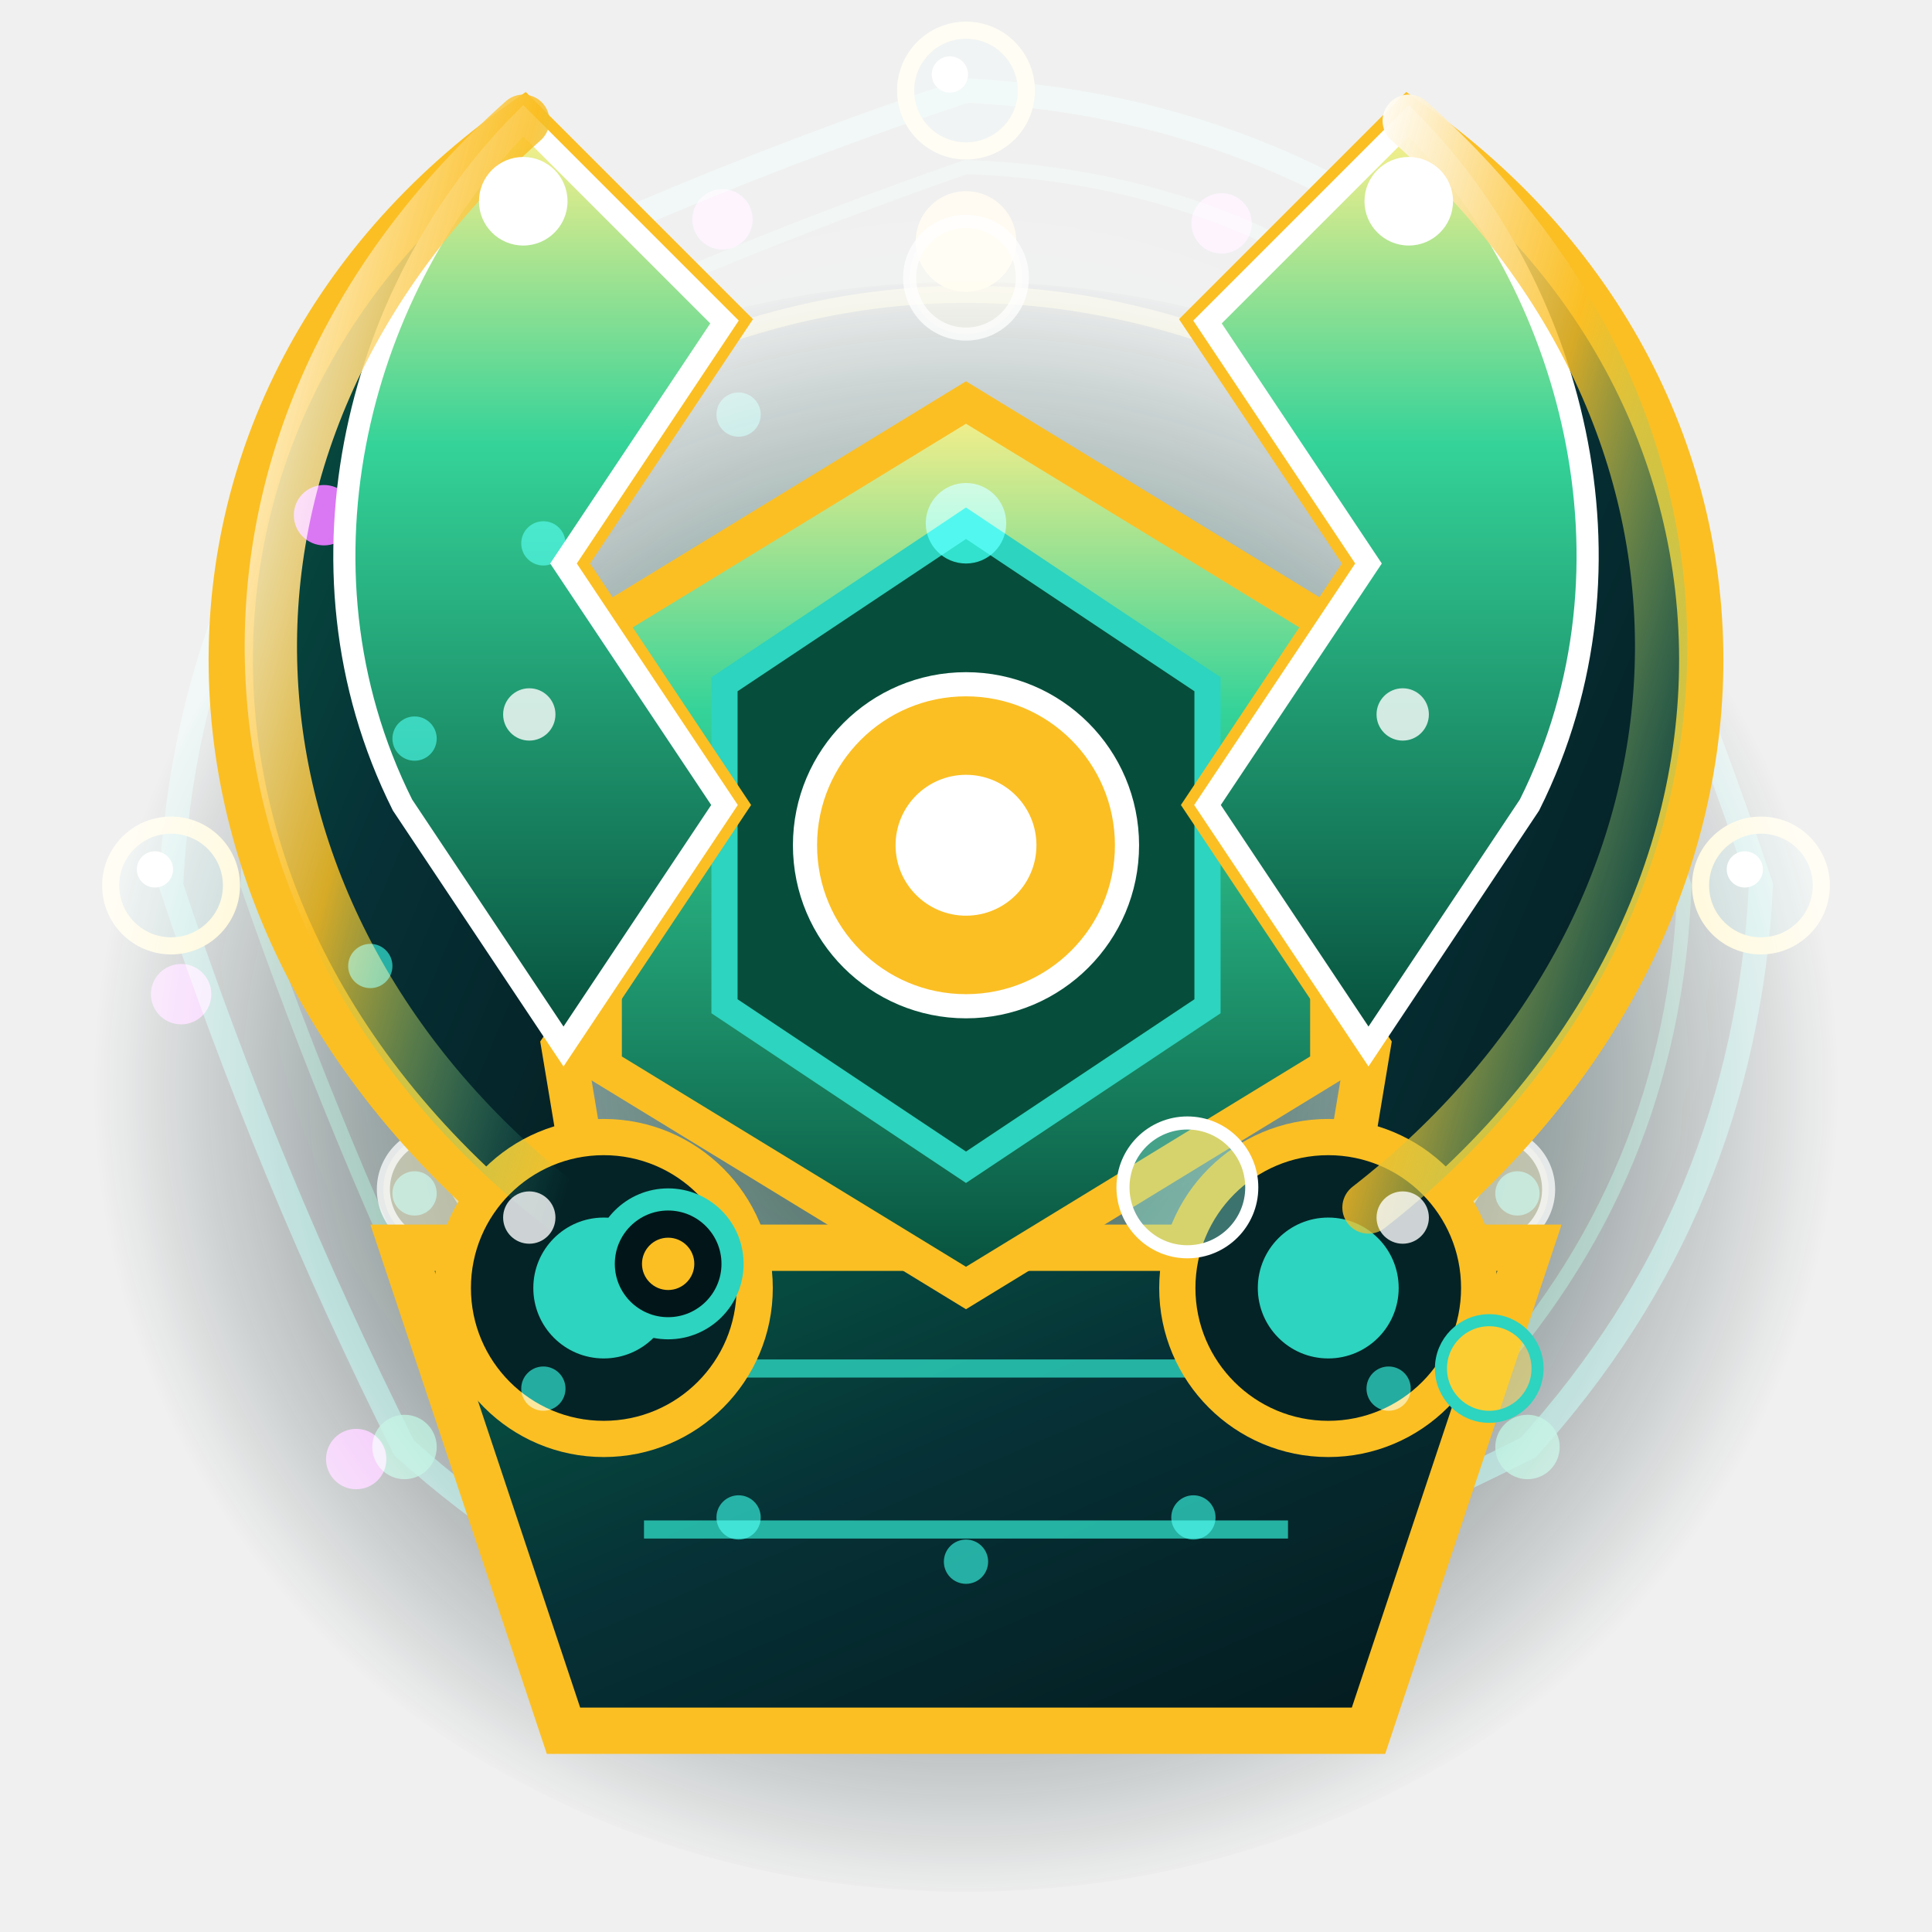
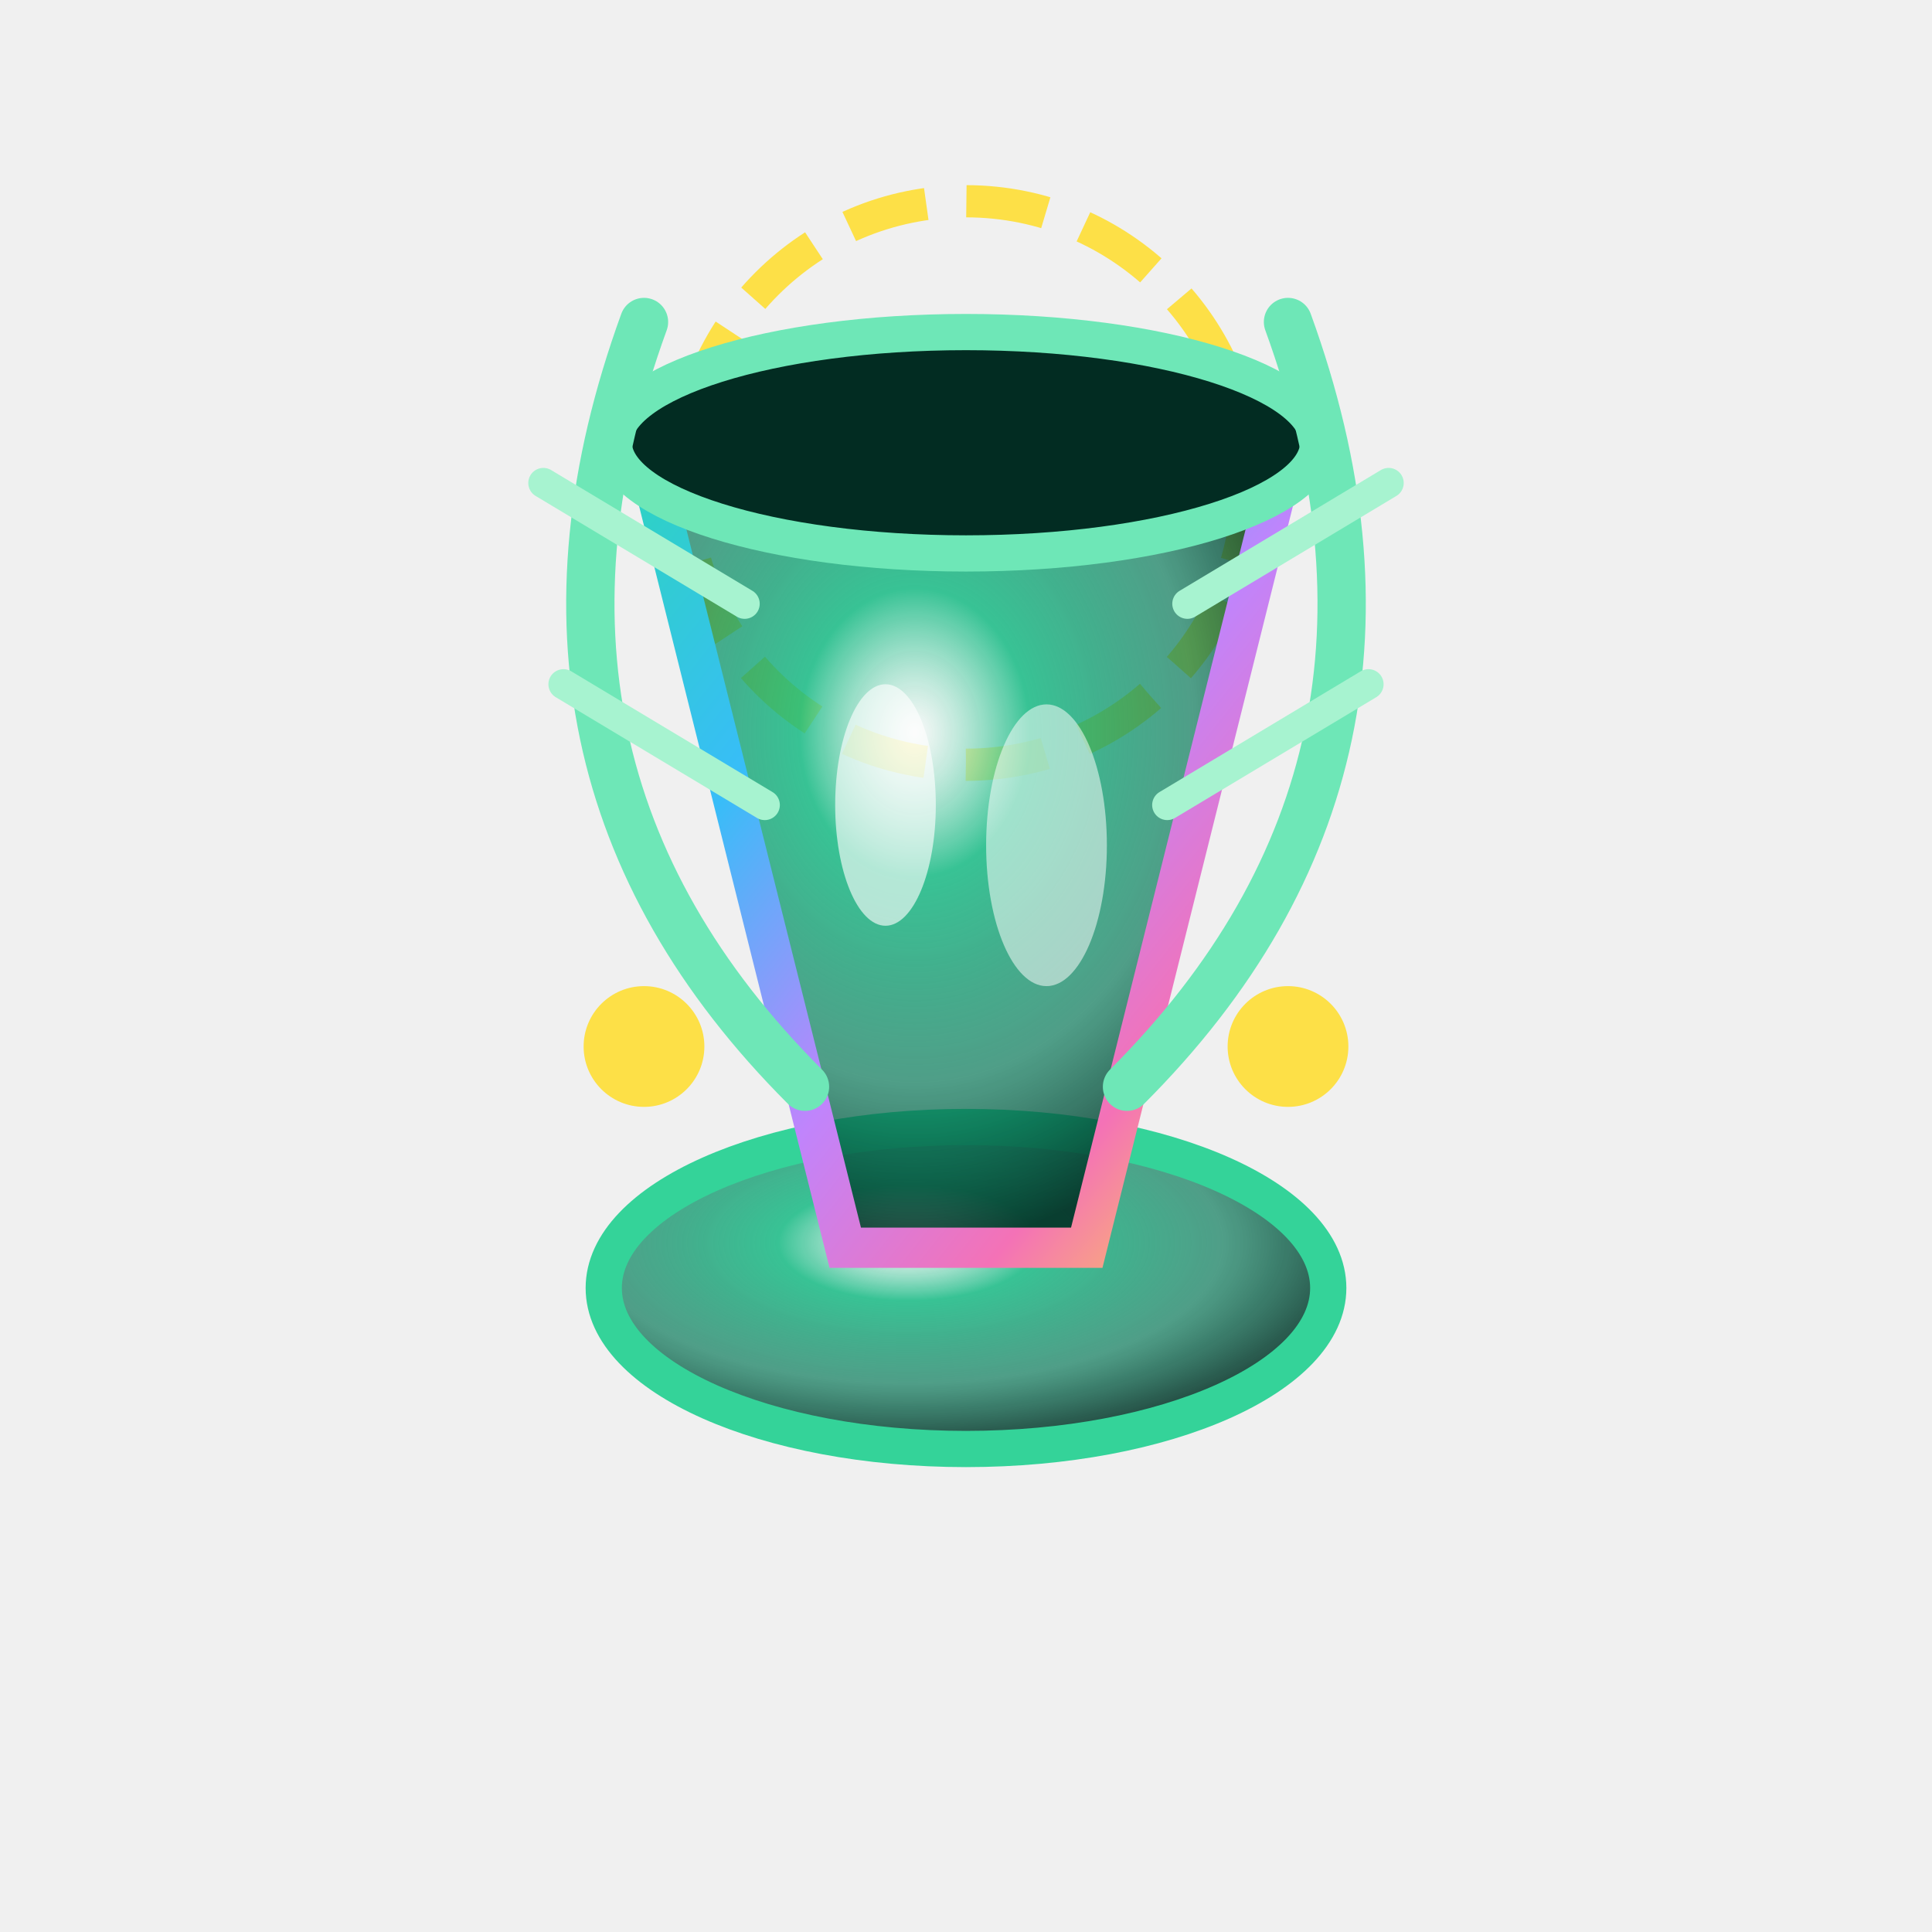
- <svg xmlns="http://www.w3.org/2000/svg" viewBox="0 0 96 96" fill="none" data-rig-id="mouth-herb-lv3-rig" data-root-anchor="48,70" data-has-aura="true">
+ <svg xmlns="http://www.w3.org/2000/svg" viewBox="0 0 96 96" width="100%" height="100%" data-rig-id="mouth-herb-lv3-rig">
  <defs>
-     <radialGradient id="mh3-shadow" cx="50%" cy="50%" r="50%">
-       <stop offset="0%" stop-color="#021317" stop-opacity="0.78" />
-       <stop offset="68%" stop-color="#03181c" stop-opacity="0.35" />
-       <stop offset="100%" stop-color="#03181c" stop-opacity="0" />
+     <radialGradient id="mh-jelly" cx="42%" cy="36%" r="64%">
+       <stop offset="0%" stop-color="#ffffff" stop-opacity="0.54" />
+       <stop offset="28%" stop-color="#10b981" stop-opacity="0.82" />
+       <stop offset="68%" stop-color="#047857" stop-opacity="0.68" />
+       <stop offset="100%" stop-color="#022c22" stop-opacity="0.88" />
    </radialGradient>
-     <radialGradient id="mh3-aura" cx="50%" cy="50%" r="50%">
-       <stop offset="0%" stop-color="#fbbf24" stop-opacity="0.36" />
-       <stop offset="50%" stop-color="#10b981" stop-opacity="0.22" />
-       <stop offset="100%" stop-color="#03181c" stop-opacity="0" />
+     <radialGradient id="mh-core" cx="45%" cy="40%" r="55%">
+       <stop offset="0%" stop-color="#ffffff" stop-opacity="0.96" />
+       <stop offset="38%" stop-color="#a7f3d0" stop-opacity="0.92" />
+       <stop offset="78%" stop-color="#10b981" stop-opacity="0.65" />
+       <stop offset="100%" stop-color="#047857" stop-opacity="0.0" />
    </radialGradient>
-     <linearGradient id="mh3-chitin" x1="0%" y1="0%" x2="100%" y2="100%">
-       <stop offset="0%" stop-color="#065f46" />
-       <stop offset="45%" stop-color="#063136" />
-       <stop offset="100%" stop-color="#03181c" />
+     <linearGradient id="mh-irid" x1="0%" y1="0%" x2="100%" y2="100%">
+       <stop offset="0%" stop-color="#2dd4bf" />
+       <stop offset="28%" stop-color="#38bdf8" />
+       <stop offset="55%" stop-color="#c084fc" />
+       <stop offset="78%" stop-color="#f472b6" />
+       <stop offset="100%" stop-color="#fde047" />
    </linearGradient>
-     <linearGradient id="mh3-crystal" x1="0%" y1="0%" x2="0%" y2="100%">
-       <stop offset="0%" stop-color="#fef08a" />
-       <stop offset="35%" stop-color="#34d399" />
-       <stop offset="100%" stop-color="#064e3b" />
+     <linearGradient id="mh-stem" x1="50%" y1="0%" x2="50%" y2="100%">
+       <stop offset="0%" stop-color="#a7f3d0" stop-opacity="0.92" />
+       <stop offset="55%" stop-color="#10b981" stop-opacity="0.78" />
+       <stop offset="100%" stop-color="#047857" stop-opacity="0.42" />
    </linearGradient>
-     <linearGradient id="mh3-rim" x1="0%" y1="0%" x2="100%" y2="100%">
-       <stop offset="0%" stop-color="#ffffff" stop-opacity="0.98" />
-       <stop offset="45%" stop-color="#fbbf24" stop-opacity="0.85" />
-       <stop offset="100%" stop-color="#2dd4bf" stop-opacity="0" />
-     </linearGradient>
-     <radialGradient id="confocal-halo" cx="50%" cy="50%" r="50%">
-       <stop offset="0%" stop-color="#2dd4bf" stop-opacity="0" />
-       <stop offset="68%" stop-color="#2dd4bf" stop-opacity="0.16" />
-       <stop offset="86%" stop-color="#a855f7" stop-opacity="0.32" />
-       <stop offset="100%" stop-color="#03181c" stop-opacity="0" />
-     </radialGradient>
  </defs>
-   <g id="part-shadow-cast" data-pivot="48,54" data-parent="root" data-z-index="1" data-blend="multiply" style="mix-blend-mode: multiply">
-     <ellipse cx="48" cy="54" rx="44" ry="40" fill="url(#mh3-shadow)" />
+   <g id="part-shadow-cast" />
+   <g id="part-aura-ring-outer" />
+   <g id="part-aura-ring-inner" />
+   <g id="part-pharynx-base">
+     <ellipse cx="48" cy="64" rx="18" ry="8" fill="url(#mh-jelly)" stroke="#34d399" stroke-width="1.8" />
  </g>
-   <g id="part-aura-ring-outer" data-pivot="48,44" data-parent="root" data-z-index="4" data-blend="screen" data-motion="spin-cw" style="mix-blend-mode: screen">
-     <circle cx="48" cy="44" r="42" fill="url(#mh3-aura)" />
-     <path fill="none" stroke="#2dd4bf" stroke-width="1.2" stroke-opacity="0.65" d="M87.5,44 Q86.71,60.03 75.93,71.93 Q62.38,78.72 48,83.5 Q31.97,82.71 20.07,71.93 Q13.28,58.38 8.5,44 Q9.29,27.97 20.07,16.07 Q33.62,9.28 48,4.5 Q64.03,5.29 75.93,16.07 Q82.72,29.62 87.5,44 Z" stroke-linecap="round" stroke-linejoin="round" />
-     <path fill="none" stroke="#34d399" stroke-width="0.7" stroke-opacity="0.5" d="M83.7,44 Q83.2,58.58 73.24,69.24 Q60.93,75.21 48,79.7 Q33.42,79.2 22.76,69.24 Q16.79,56.93 12.3,44 Q12.8,29.42 22.76,18.76 Q35.07,12.79 48,8.3 Q62.58,8.8 73.24,18.76 Q79.21,31.07 83.7,44 Z" stroke-linecap="round" stroke-linejoin="round" />
-     <circle cx="87.5" cy="44" r="3.0" fill="#2dd4bf" fill-opacity="0.35" stroke="#fde047" stroke-width="0.85" />
-     <circle cx="86.7" cy="43.2" r="0.9" fill="#ffffff" />
-     <circle cx="75.9" cy="71.9" r="1.6" fill="#34d399" fill-opacity="0.8" />
-     <circle cx="48" cy="83.5" r="3.0" fill="#2dd4bf" fill-opacity="0.35" stroke="#fde047" stroke-width="0.85" />
-     <circle cx="47.2" cy="82.7" r="0.9" fill="#ffffff" />
-     <circle cx="20.1" cy="71.9" r="1.6" fill="#34d399" fill-opacity="0.8" />
-     <circle cx="8.5" cy="44" r="3.0" fill="#2dd4bf" fill-opacity="0.35" stroke="#fde047" stroke-width="0.85" />
-     <circle cx="7.7" cy="43.2" r="0.9" fill="#ffffff" />
-     <circle cx="20.1" cy="16.1" r="1.6" fill="#34d399" fill-opacity="0.8" />
-     <circle cx="48" cy="4.5" r="3.0" fill="#2dd4bf" fill-opacity="0.35" stroke="#fde047" stroke-width="0.85" />
-     <circle cx="47.2" cy="3.7" r="0.9" fill="#ffffff" />
-     <circle cx="75.9" cy="16.1" r="1.6" fill="#34d399" fill-opacity="0.8" />
+   <g id="part-lv3-crown-1">
+     <circle cx="48" cy="24" r="14" fill="none" stroke="#fde047" stroke-width="1.6" stroke-dasharray="4 2" />
  </g>
-   <g id="part-aura-ring-inner" data-pivot="48,44" data-parent="root" data-z-index="5" data-blend="screen" data-motion="spin-ccw" style="mix-blend-mode: screen">
-     <path fill="none" stroke="#fde047" stroke-width="0.85" stroke-opacity="0.62" d="M78.2,44 Q76.23,60.3 63.1,70.15 Q48,72.28 32.9,70.15 Q19.77,60.3 17.8,44 Q23.51,29.86 32.9,17.85 Q48,11.4 63.1,17.85 Q72.49,29.86 78.2,44 Z" stroke-linecap="round" stroke-linejoin="round" />
-     <circle cx="78.2" cy="44" r="2.1" fill="#34d399" fill-opacity="0.45" stroke="#ffffff" stroke-width="0.6" />
-     <circle cx="63.1" cy="70.2" r="2.1" fill="#34d399" fill-opacity="0.45" stroke="#ffffff" stroke-width="0.6" />
-     <circle cx="32.9" cy="70.2" r="2.1" fill="#34d399" fill-opacity="0.45" stroke="#ffffff" stroke-width="0.6" />
-     <circle cx="17.8" cy="44" r="2.1" fill="#34d399" fill-opacity="0.45" stroke="#ffffff" stroke-width="0.6" />
-     <circle cx="32.9" cy="17.8" r="2.1" fill="#34d399" fill-opacity="0.45" stroke="#ffffff" stroke-width="0.6" />
-     <circle cx="63.1" cy="17.8" r="2.1" fill="#34d399" fill-opacity="0.45" stroke="#ffffff" stroke-width="0.6" />
-     <circle cx="74.15" cy="59.1" r="2.8" fill="#fde047" fill-opacity="0.38" stroke="#ffffff" stroke-width="0.65" stroke-opacity="0.75" />
-     <circle cx="21.85" cy="59.1" r="2.8" fill="#fde047" fill-opacity="0.38" stroke="#ffffff" stroke-width="0.65" stroke-opacity="0.75" />
-     <circle cx="48" cy="13.8" r="2.8" fill="#fde047" fill-opacity="0.38" stroke="#ffffff" stroke-width="0.65" stroke-opacity="0.75" />
+   <g id="part-lv3-synapse-node-1">
+     <circle cx="32" cy="52" r="3" fill="#fde047" />
+     <circle cx="64" cy="52" r="3" fill="#fde047" />
  </g>
-   <g id="part-pharynx-base" data-pivot="48,70" data-parent="root" data-z-index="10" data-blend="normal">
-     <polygon points="20,62 76,62 68,86 28,86" fill="url(#mh3-chitin)" stroke="#fbbf24" stroke-width="2.3" />
-     <path d="M28 68 L68 68 M32 76 L64 76" stroke="#2dd4bf" stroke-width="0.9" stroke-opacity="0.8" />
+   <g id="part-inner-tongue">
+     <path d="M 32 22 L 64 22 L 54 62 L 42 62 Z" fill="url(#mh-jelly)" stroke="url(#mh-irid)" stroke-width="2" />
+     <ellipse cx="48" cy="22" rx="17.5" ry="5.5" fill="#022c22" stroke="#6ee7b7" stroke-width="1.8" />
  </g>
-   <g id="part-lv3-crown-1" data-pivot="48,48" data-parent="root" data-z-index="19" data-blend="normal">
-     <circle cx="48" cy="48" r="4.5" fill="#fbbf24" stroke="#ffffff" stroke-width="0.85" />
+   <g id="part-mandible-right">
+     <path d="M 56 54 Q 72 38 64 16" fill="none" stroke="#6ee7b7" stroke-width="2.4" stroke-linecap="round" />
+     <path d="M 58 40 L 68 34 M 59 30 L 69 24" stroke="#a7f3d0" stroke-width="1.5" stroke-linecap="round" />
  </g>
-   <g id="part-inner-tongue" data-pivot="48,42" data-parent="part-pharynx-base" data-z-index="20" data-blend="normal" data-motion="spin-cw">
-     <polygon points="48,20 66,31 66,53 48,64 30,53 30,31" fill="url(#mh3-crystal)" stroke="#fbbf24" stroke-width="1.8" />
-     <polygon points="48,26 60,34 60,50 48,58 36,50 36,34" fill="#064e3b" stroke="#2dd4bf" stroke-width="1.3" />
-     <circle cx="48" cy="42" r="8" fill="#fbbf24" stroke="#ffffff" stroke-width="1.2" />
-     <circle cx="48" cy="42" r="3.5" fill="#ffffff" />
+   <g id="part-mandible-left">
+     <path d="M 40 54 Q 24 38 32 16" fill="none" stroke="#6ee7b7" stroke-width="2.4" stroke-linecap="round" />
+     <path d="M 38 40 L 28 34 M 37 30 L 27 24" stroke="#a7f3d0" stroke-width="1.5" stroke-linecap="round" />
  </g>
-   <g id="part-mandible-right" data-pivot="66,64" data-parent="part-pharynx-base" data-z-index="30" data-blend="normal" data-motion="rotate-sym-right">
-     <path d="M66 64 C90 48 90 20 70 6 L60 16 L68 28 L60 40 L68 52 Z" fill="url(#mh3-chitin)" stroke="#fbbf24" stroke-width="2.2" />
-     <path d="M70 6 L60 16 L68 28 L60 40 L68 52 L76 40 C82 28 78 14 70 6 Z" fill="url(#mh3-crystal)" stroke="#ffffff" stroke-width="1.1" />
-     <circle cx="66" cy="64" r="7.5" fill="#042326" stroke="#fbbf24" stroke-width="1.8" />
-     <circle cx="66" cy="64" r="3.5" fill="#2dd4bf" />
-     <circle cx="59" cy="59" r="3.2" fill="#99f6e4" fill-opacity="0.38" stroke="#ffffff" stroke-width="0.65" />
-     <circle cx="74" cy="68" r="2.4" fill="#fde047" fill-opacity="0.42" stroke="#2dd4bf" stroke-width="0.6" />
+   <g id="part-light-rim-right">
+     <ellipse cx="52" cy="42" rx="3" ry="7" fill="#ffffff" opacity="0.52" />
  </g>
-   <g id="part-mandible-left" data-pivot="30,64" data-parent="part-pharynx-base" data-z-index="30" data-blend="normal" data-motion="rotate-sym-left">
-     <path d="M30 64 C6 48 6 20 26 6 L36 16 L28 28 L36 40 L28 52 Z" fill="url(#mh3-chitin)" stroke="#fbbf24" stroke-width="2.2" />
-     <path d="M26 6 L36 16 L28 28 L36 40 L28 52 L20 40 C14 28 18 14 26 6 Z" fill="url(#mh3-crystal)" stroke="#ffffff" stroke-width="1.1" />
-     <circle cx="30" cy="64" r="7.5" fill="#042326" stroke="#fbbf24" stroke-width="1.8" />
-     <circle cx="30" cy="64" r="3.5" fill="#2dd4bf" />
+   <g id="part-light-rim-left">
+     <ellipse cx="44" cy="40" rx="2.5" ry="6" fill="#ffffff" opacity="0.62" />
  </g>
-   <g id="part-lv3-synapse-node-1" data-pivot="33.2,62.8" data-parent="root" data-z-index="44" data-blend="normal">
-     <circle cx="33.2" cy="62.8" r="3.2" fill="#021619" stroke="#2dd4bf" stroke-width="1.1" />
-     <circle cx="33.2" cy="62.8" r="1.3" fill="#fbbf24" />
-   </g>
-   <g id="part-light-rim-left" data-pivot="30,64" data-parent="part-mandible-left" data-z-index="45" data-blend="plus-lighter" style="mix-blend-mode: plus-lighter">
-     <path d="M26 6 C8 22 10 46 28 60" stroke="url(#mh3-rim)" stroke-width="2.6" stroke-linecap="round" />
-   </g>
-   <g id="part-light-rim-right" data-pivot="66,64" data-parent="part-mandible-right" data-z-index="45" data-blend="plus-lighter" style="mix-blend-mode: plus-lighter">
-     <path d="M70 6 C88 22 86 46 68 60" stroke="url(#mh3-rim)" stroke-width="2.6" stroke-linecap="round" />
-   </g>
-   <g id="part-aura-corona-top" data-pivot="48,44" data-parent="root" data-z-index="65" data-blend="screen" data-motion="pulse-breathe" style="mix-blend-mode: screen">
-     <circle cx="26" cy="10" r="2.2" fill="#ffffff" />
-     <circle cx="70" cy="10" r="2.2" fill="#ffffff" />
-     <circle cx="48" cy="12" r="2.5" fill="#fbbf24" />
-     <circle cx="48" cy="26" r="2.0" fill="#2dd4bf" />
-     <circle cx="69.7" cy="60.5" r="1.3" fill="#ffffff" fill-opacity="0.8" />
-     <circle cx="26.3" cy="60.5" r="1.3" fill="#ffffff" fill-opacity="0.8" />
-     <circle cx="26.3" cy="35.5" r="1.3" fill="#ffffff" fill-opacity="0.8" />
-     <circle cx="69.7" cy="35.5" r="1.3" fill="#ffffff" fill-opacity="0.8" />
-     <circle cx="17.7" cy="72.5" r="1.5" fill="#d946ef" />
-     <circle cx="9" cy="49.4" r="1.5" fill="#d946ef" />
-     <circle cx="16.1" cy="25.6" r="1.5" fill="#d946ef" />
-     <circle cx="35.9" cy="10.9" r="1.5" fill="#d946ef" />
-     <circle cx="60.7" cy="11.1" r="1.5" fill="#d946ef" />
-     <circle cx="75.4" cy="59.3" r="1.1" fill="#2dd4bf" opacity="0.75" />
-     <circle cx="69" cy="69" r="1.1" fill="#2dd4bf" opacity="0.75" />
-     <circle cx="59.3" cy="75.4" r="1.1" fill="#2dd4bf" opacity="0.75" />
-     <circle cx="48" cy="77.6" r="1.1" fill="#2dd4bf" opacity="0.75" />
-     <circle cx="36.7" cy="75.4" r="1.1" fill="#2dd4bf" opacity="0.75" />
-     <circle cx="27" cy="69" r="1.1" fill="#2dd4bf" opacity="0.75" />
-     <circle cx="20.6" cy="59.3" r="1.1" fill="#2dd4bf" opacity="0.75" />
-     <circle cx="18.4" cy="48" r="1.1" fill="#2dd4bf" opacity="0.75" />
-     <circle cx="20.6" cy="36.7" r="1.1" fill="#2dd4bf" opacity="0.75" />
-     <circle cx="27" cy="27" r="1.1" fill="#2dd4bf" opacity="0.75" />
-     <circle cx="36.7" cy="20.6" r="1.1" fill="#2dd4bf" opacity="0.75" />
-   </g>
+   <g id="part-aura-corona-top" />
</svg>
